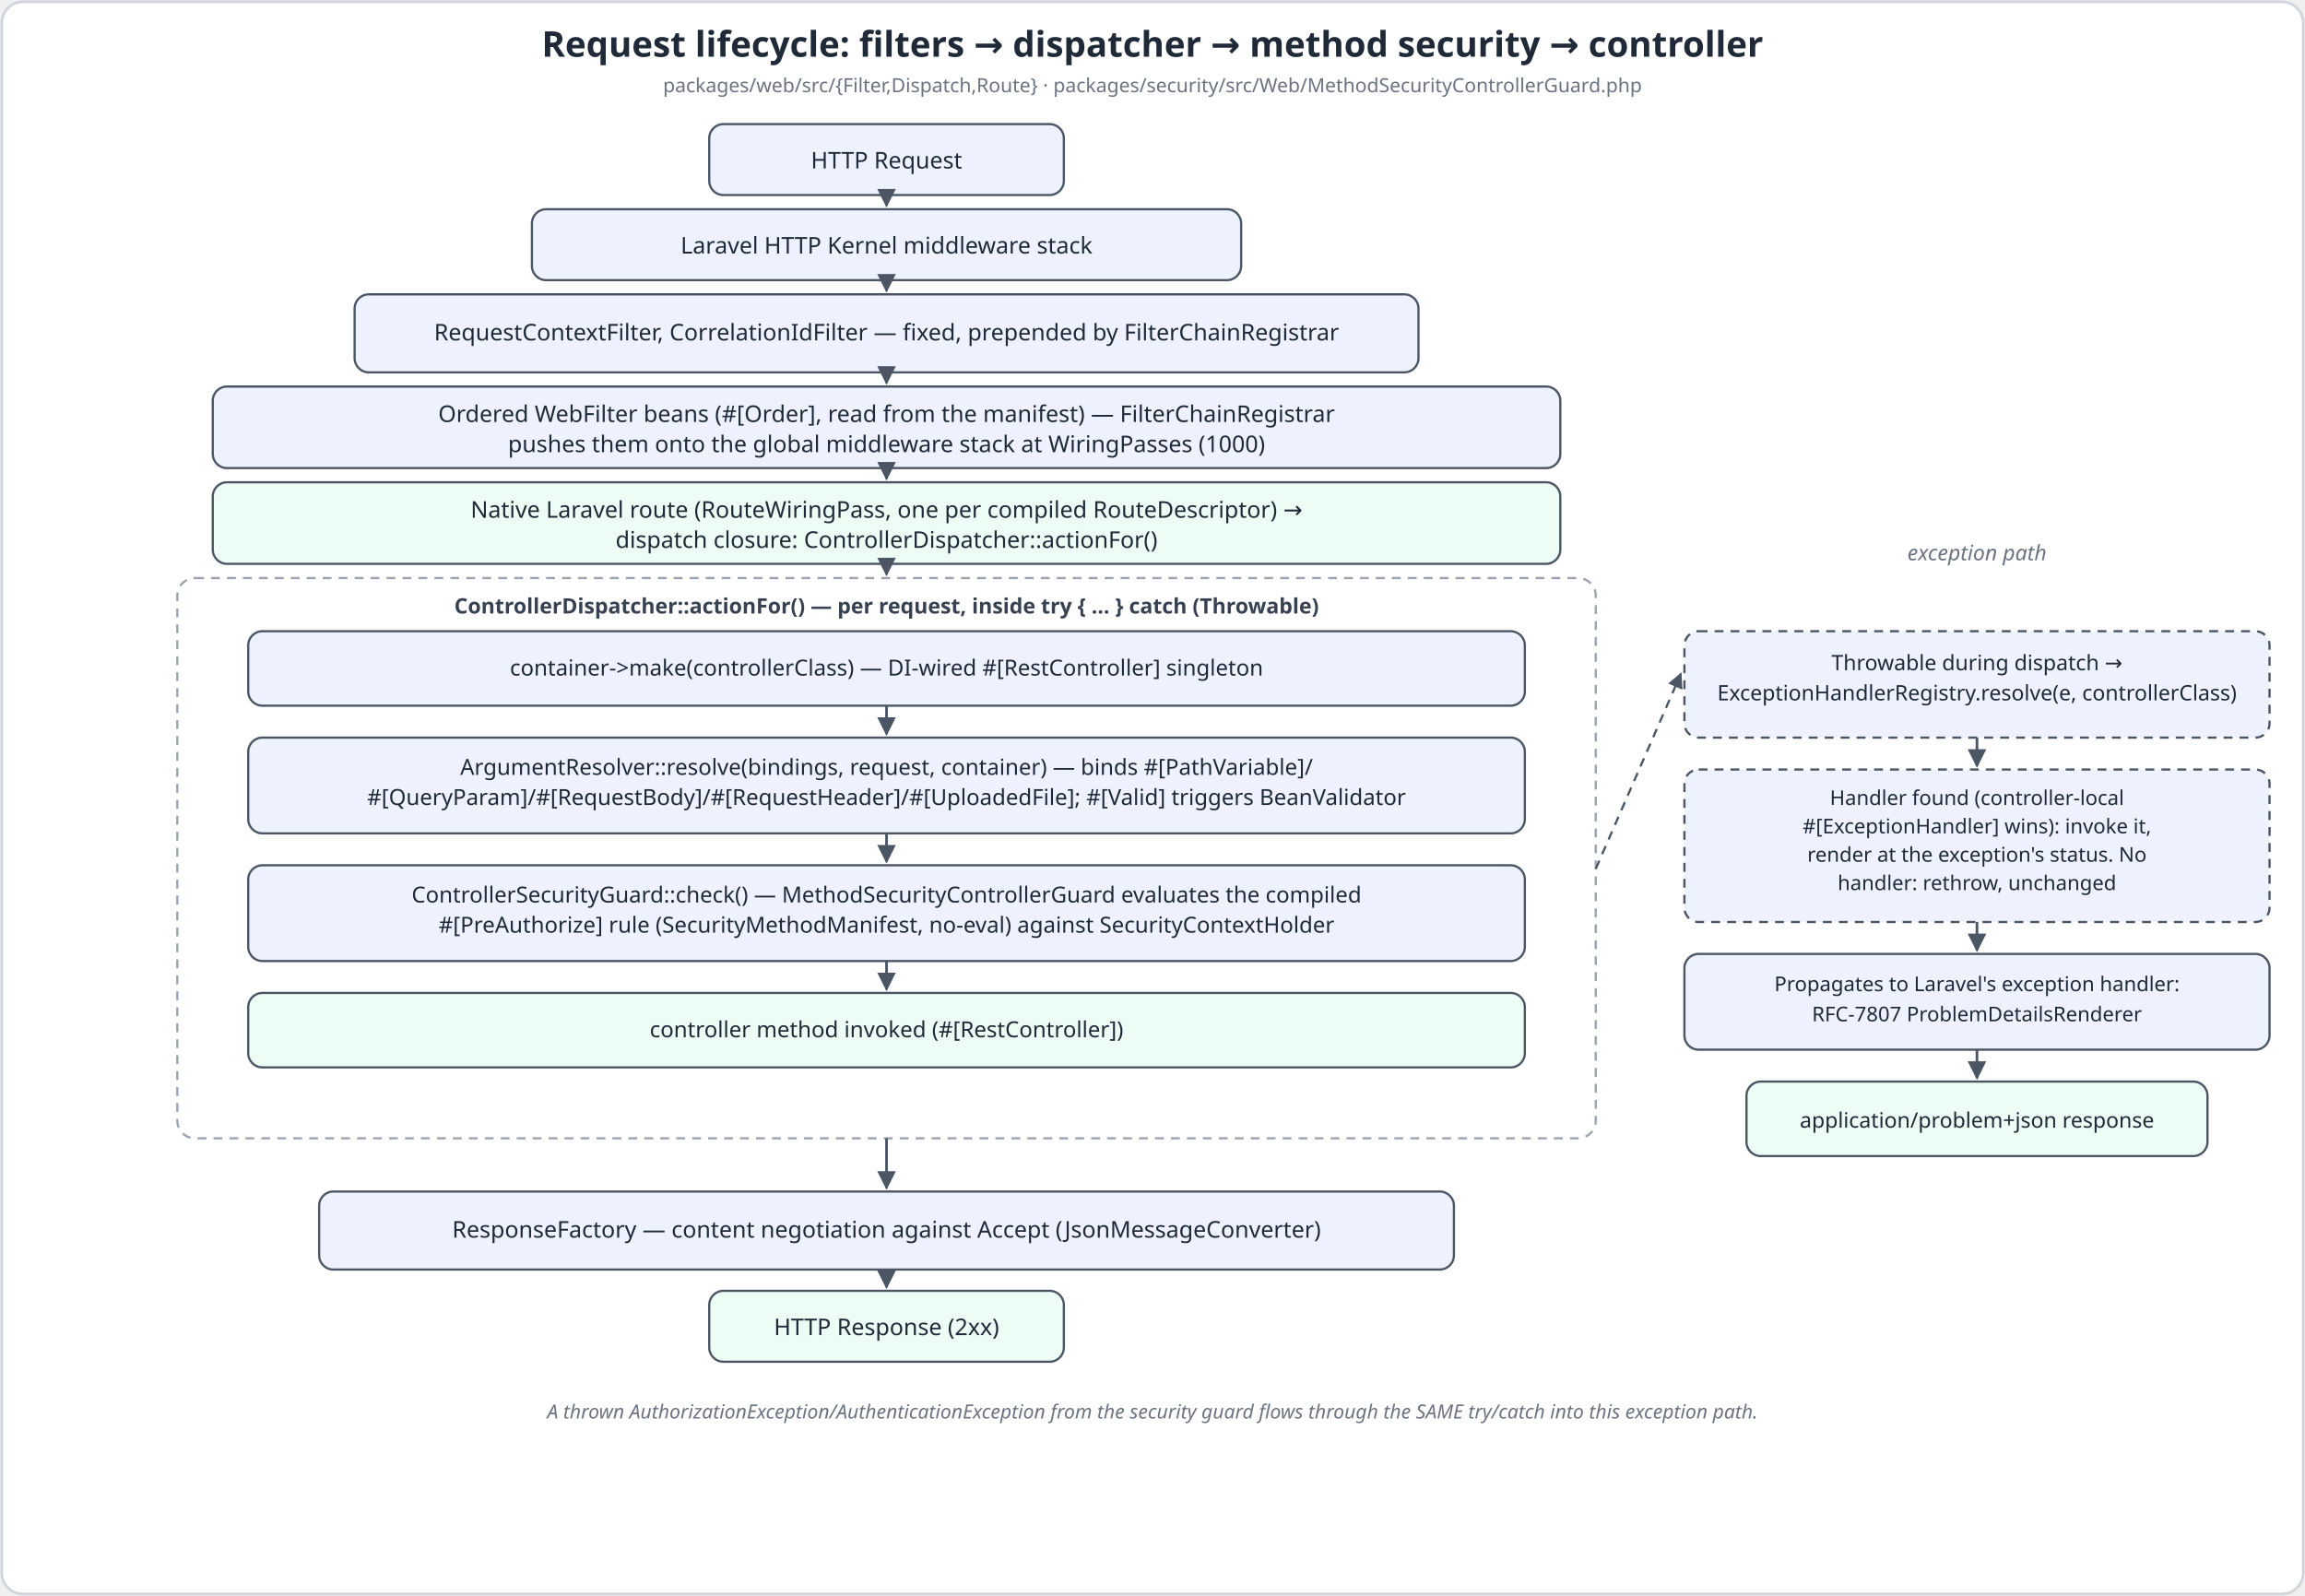
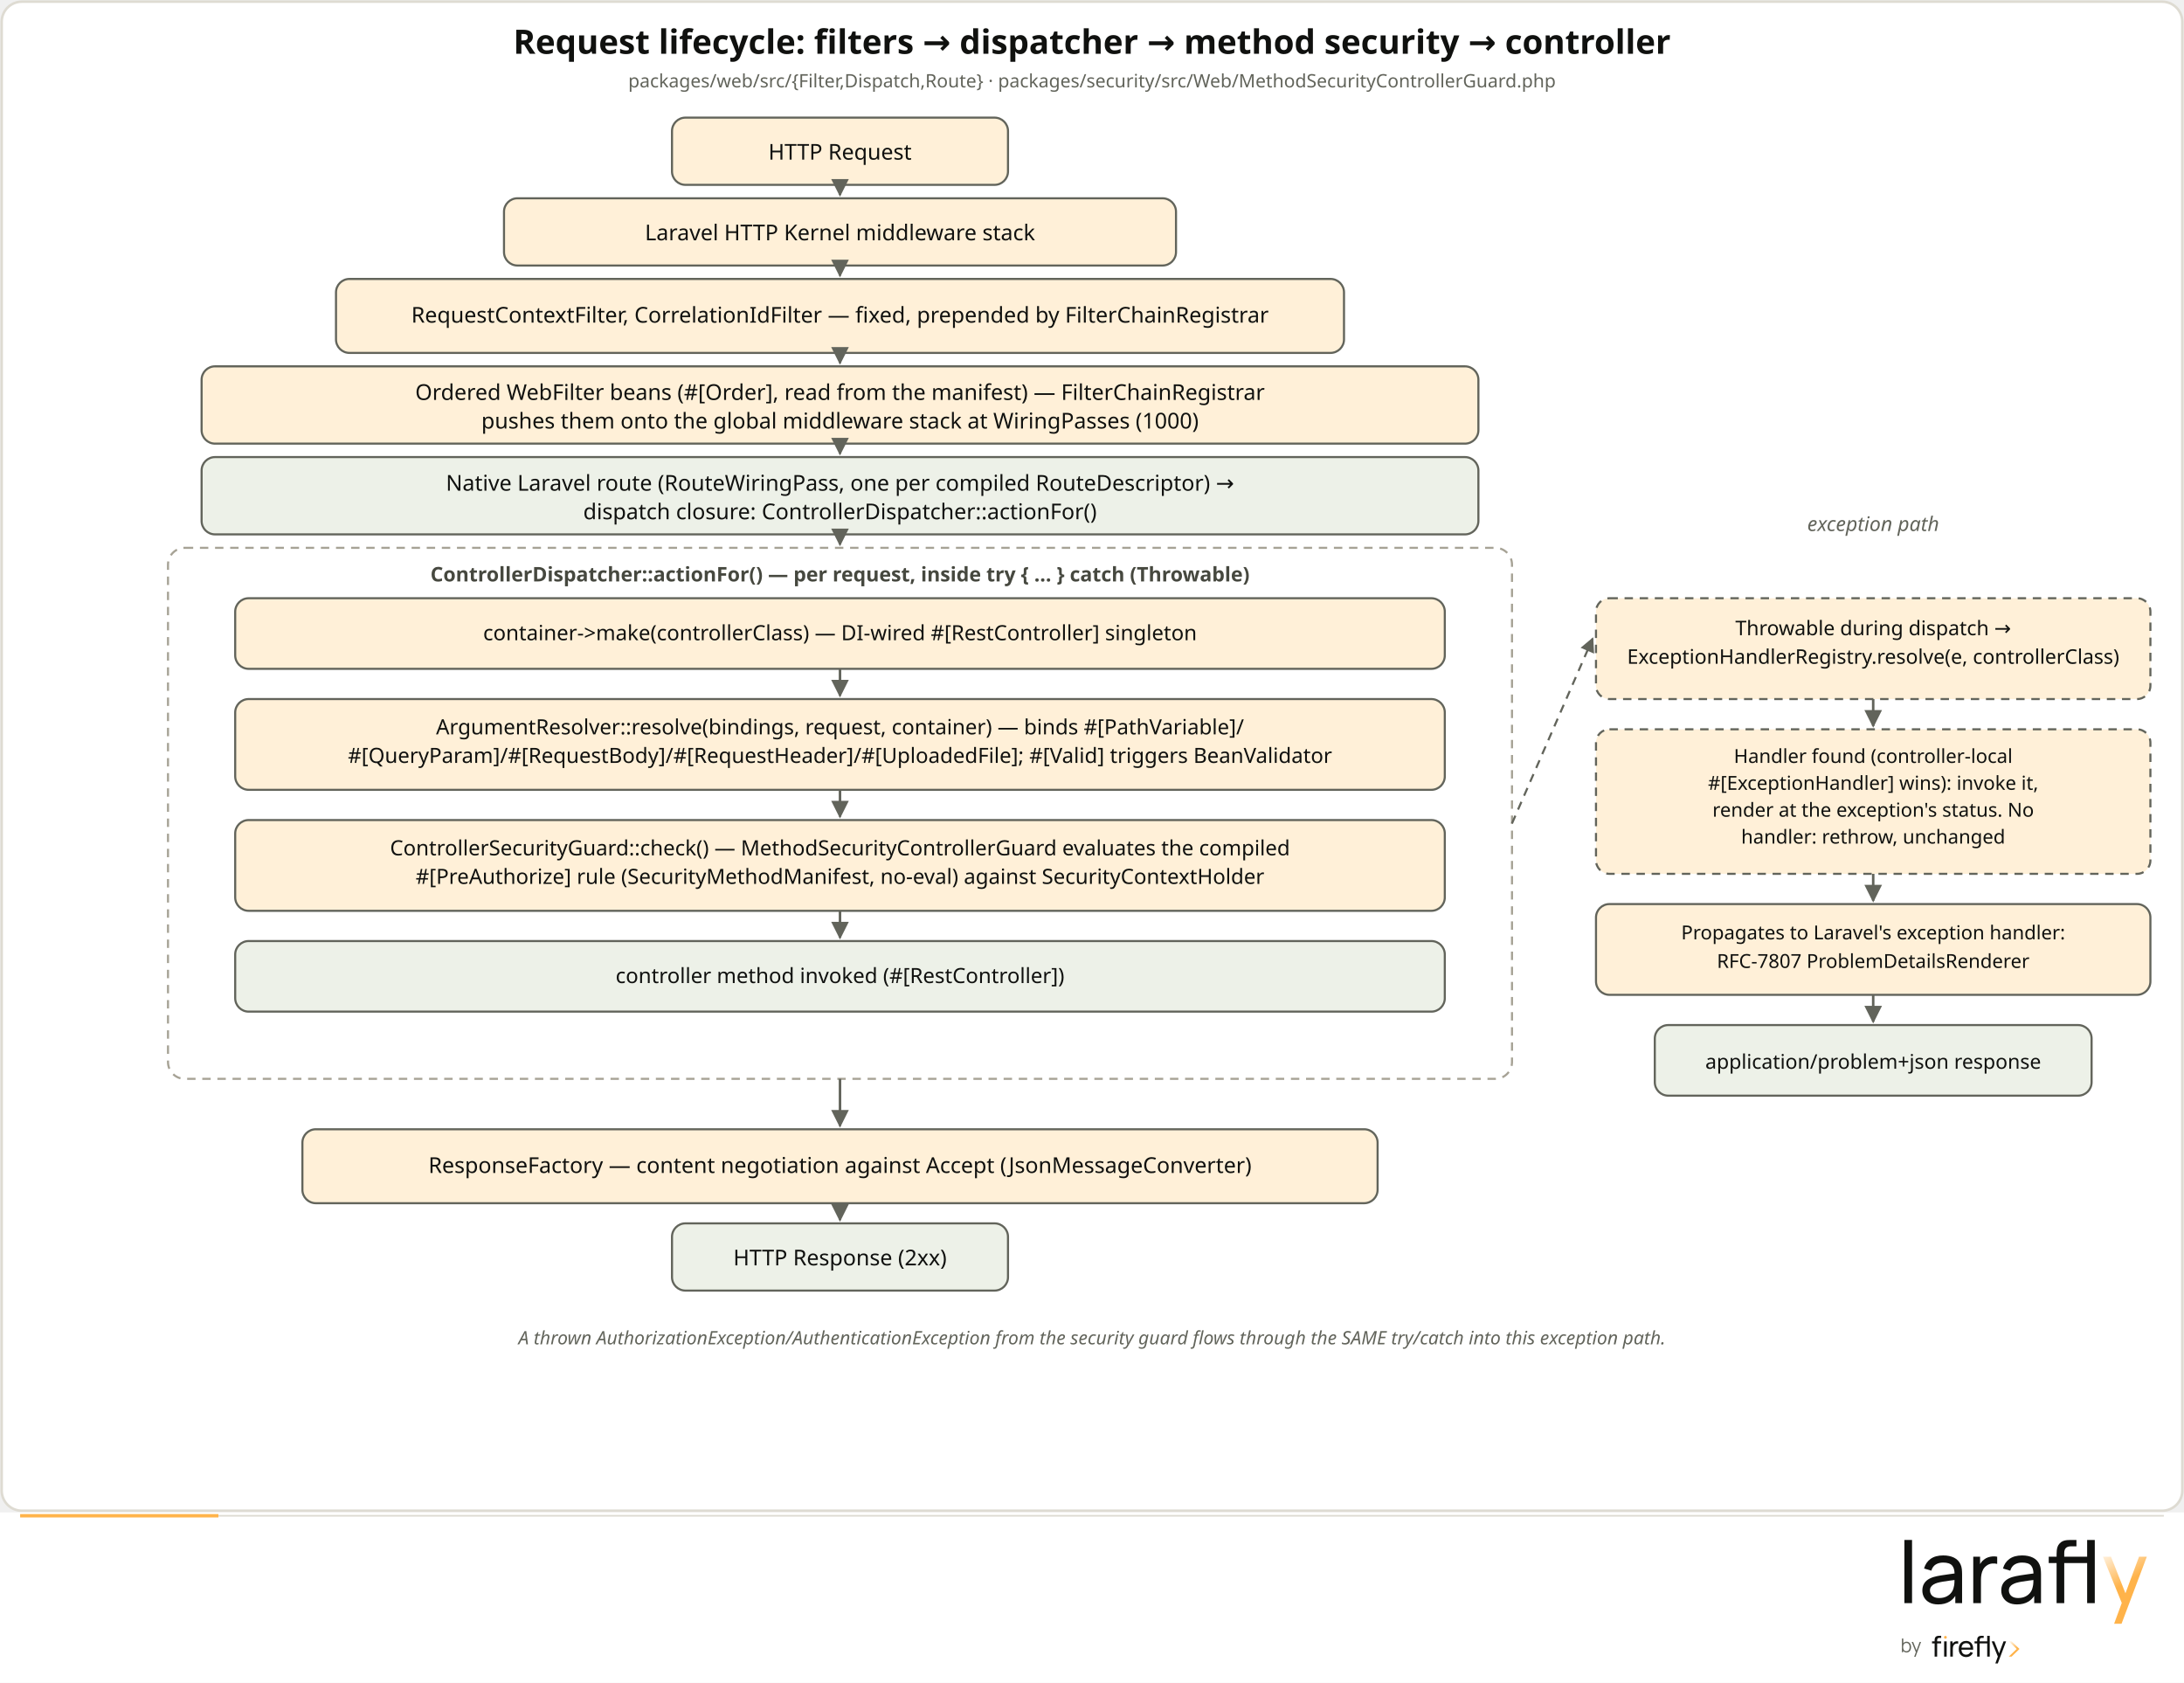
- <svg xmlns="http://www.w3.org/2000/svg" viewBox="0 0 1300 900" font-family="sans-serif">
+ <svg xmlns="http://www.w3.org/2000/svg" viewBox="0 0 1300 1001.4" font-family="sans-serif" data-original-view-box="0 0 1300 900">
  <defs>
    <marker id="rl-arrow" viewBox="0 0 10 10" refX="9" refY="5" markerWidth="7" markerHeight="7" orient="auto-start-reverse">
-       <path d="M0,0 L10,5 L0,10 z" fill="#4b5563" />
+       <path d="M0,0 L10,5 L0,10 z" fill="#62645b" />
    </marker>
  </defs>
-   <rect x="1" y="1" width="1298" height="898" rx="12" fill="#ffffff" stroke="#d1d5db" stroke-width="1.5" />
-   <text x="650" y="32" text-anchor="middle" font-size="20" font-weight="bold" fill="#1f2937">Request lifecycle: filters → dispatcher → method security → controller</text>
-   <text x="650" y="52" text-anchor="middle" font-size="11" fill="#6b7280">packages/web/src/{Filter,Dispatch,Route} · packages/security/src/Web/MethodSecurityControllerGuard.php</text>
-   <rect x="400" y="70" width="200" height="40" rx="8" fill="#eef2ff" stroke="#4b5563" stroke-width="1.25" />
-   <text x="500" y="95" text-anchor="middle" font-size="13" fill="#1f2937">HTTP Request</text>
-   <line x1="500" y1="110" x2="500" y2="116" stroke="#4b5563" stroke-width="1.5" marker-end="url(#rl-arrow)" />
-   <rect x="300" y="118" width="400" height="40" rx="8" fill="#eef2ff" stroke="#4b5563" stroke-width="1.25" />
-   <text x="500" y="143" text-anchor="middle" font-size="13" fill="#1f2937">Laravel HTTP Kernel middleware stack</text>
-   <line x1="500" y1="158" x2="500" y2="164" stroke="#4b5563" stroke-width="1.5" marker-end="url(#rl-arrow)" />
-   <rect x="200" y="166" width="600" height="44" rx="8" fill="#eef2ff" stroke="#4b5563" stroke-width="1.25" />
-   <text x="500" y="192" text-anchor="middle" font-size="13" fill="#1f2937">RequestContextFilter, CorrelationIdFilter — fixed, prepended by FilterChainRegistrar</text>
-   <line x1="500" y1="210" x2="500" y2="216" stroke="#4b5563" stroke-width="1.5" marker-end="url(#rl-arrow)" />
-   <rect x="120" y="218" width="760" height="46" rx="8" fill="#eef2ff" stroke="#4b5563" stroke-width="1.25" />
-   <text x="500" y="238" text-anchor="middle" font-size="13" fill="#1f2937">Ordered WebFilter beans (#[Order], read from the manifest) — FilterChainRegistrar</text>
-   <text x="500" y="255" text-anchor="middle" font-size="13" fill="#1f2937">pushes them onto the global middleware stack at WiringPasses (1000)</text>
-   <line x1="500" y1="264" x2="500" y2="270" stroke="#4b5563" stroke-width="1.5" marker-end="url(#rl-arrow)" />
-   <rect x="120" y="272" width="760" height="46" rx="8" fill="#ecfdf5" stroke="#4b5563" stroke-width="1.25" />
-   <text x="500" y="292" text-anchor="middle" font-size="13" fill="#1f2937">Native Laravel route (RouteWiringPass, one per compiled RouteDescriptor) →</text>
-   <text x="500" y="309" text-anchor="middle" font-size="13" fill="#1f2937">dispatch closure: ControllerDispatcher::actionFor()</text>
-   <line x1="500" y1="318" x2="500" y2="324" stroke="#4b5563" stroke-width="1.5" marker-end="url(#rl-arrow)" />
-   <rect x="100" y="326" width="800" height="316" rx="10" fill="none" stroke="#9ca3af" stroke-width="1.25" stroke-dasharray="5,4" />
-   <text x="500" y="346" text-anchor="middle" font-size="12" font-weight="bold" fill="#374151">ControllerDispatcher::actionFor() — per request, inside try { … } catch (Throwable)</text>
-   <rect x="140" y="356" width="720" height="42" rx="8" fill="#eef2ff" stroke="#4b5563" stroke-width="1.25" />
-   <text x="500" y="381" text-anchor="middle" font-size="12.5" fill="#1f2937">container-&gt;make(controllerClass) — DI-wired #[RestController] singleton</text>
-   <line x1="500" y1="398" x2="500" y2="414" stroke="#4b5563" stroke-width="1.5" marker-end="url(#rl-arrow)" />
-   <rect x="140" y="416" width="720" height="54" rx="8" fill="#eef2ff" stroke="#4b5563" stroke-width="1.25" />
-   <text x="500" y="437" text-anchor="middle" font-size="12.5" fill="#1f2937">ArgumentResolver::resolve(bindings, request, container) — binds #[PathVariable]/</text>
-   <text x="500" y="454" text-anchor="middle" font-size="12.5" fill="#1f2937">#[QueryParam]/#[RequestBody]/#[RequestHeader]/#[UploadedFile]; #[Valid] triggers BeanValidator</text>
-   <line x1="500" y1="470" x2="500" y2="486" stroke="#4b5563" stroke-width="1.5" marker-end="url(#rl-arrow)" />
-   <rect x="140" y="488" width="720" height="54" rx="8" fill="#eef2ff" stroke="#4b5563" stroke-width="1.25" />
-   <text x="500" y="509" text-anchor="middle" font-size="12.5" fill="#1f2937">ControllerSecurityGuard::check() — MethodSecurityControllerGuard evaluates the compiled</text>
-   <text x="500" y="526" text-anchor="middle" font-size="12.5" fill="#1f2937">#[PreAuthorize] rule (SecurityMethodManifest, no-eval) against SecurityContextHolder</text>
-   <line x1="500" y1="542" x2="500" y2="558" stroke="#4b5563" stroke-width="1.5" marker-end="url(#rl-arrow)" />
-   <rect x="140" y="560" width="720" height="42" rx="8" fill="#ecfdf5" stroke="#4b5563" stroke-width="1.25" />
-   <text x="500" y="585" text-anchor="middle" font-size="12.5" fill="#1f2937">controller method invoked (#[RestController])</text>
-   <line x1="500" y1="642" x2="500" y2="670" stroke="#4b5563" stroke-width="1.5" marker-end="url(#rl-arrow)" />
-   <rect x="180" y="672" width="640" height="44" rx="8" fill="#eef2ff" stroke="#4b5563" stroke-width="1.25" />
-   <text x="500" y="698" text-anchor="middle" font-size="13" fill="#1f2937">ResponseFactory — content negotiation against Accept (JsonMessageConverter)</text>
-   <line x1="500" y1="716" x2="500" y2="726" stroke="#4b5563" stroke-width="1.5" marker-end="url(#rl-arrow)" />
-   <rect x="400" y="728" width="200" height="40" rx="8" fill="#ecfdf5" stroke="#4b5563" stroke-width="1.25" />
-   <text x="500" y="753" text-anchor="middle" font-size="13" fill="#1f2937">HTTP Response (2xx)</text>
-   <text x="1115" y="316" text-anchor="middle" font-size="12" fill="#6b7280" font-style="italic">exception path</text>
-   <line x1="900" y1="490" x2="948" y2="380" stroke="#4b5563" stroke-width="1.25" stroke-dasharray="5,4" marker-end="url(#rl-arrow)" />
-   <rect x="950" y="356" width="330" height="60" rx="8" fill="#eef2ff" stroke="#4b5563" stroke-width="1.25" stroke-dasharray="5,4" />
-   <text x="1115" y="378" text-anchor="middle" font-size="12" fill="#1f2937">Throwable during dispatch →</text>
-   <text x="1115" y="395" text-anchor="middle" font-size="12" fill="#1f2937">ExceptionHandlerRegistry.resolve(e, controllerClass)</text>
-   <line x1="1115" y1="416" x2="1115" y2="432" stroke="#4b5563" stroke-width="1.5" marker-end="url(#rl-arrow)" />
-   <rect x="950" y="434" width="330" height="86" rx="8" fill="#eef2ff" stroke="#4b5563" stroke-width="1.25" stroke-dasharray="5,4" />
-   <text x="1115" y="454" text-anchor="middle" font-size="11.5" fill="#1f2937">Handler found (controller-local</text>
-   <text x="1115" y="470" text-anchor="middle" font-size="11.5" fill="#1f2937">#[ExceptionHandler] wins): invoke it,</text>
-   <text x="1115" y="486" text-anchor="middle" font-size="11.5" fill="#1f2937">render at the exception's status. No</text>
-   <text x="1115" y="502" text-anchor="middle" font-size="11.5" fill="#1f2937">handler: rethrow, unchanged</text>
-   <line x1="1115" y1="520" x2="1115" y2="536" stroke="#4b5563" stroke-width="1.5" marker-end="url(#rl-arrow)" />
-   <rect x="950" y="538" width="330" height="54" rx="8" fill="#eef2ff" stroke="#4b5563" stroke-width="1.25" />
-   <text x="1115" y="559" text-anchor="middle" font-size="11.5" fill="#1f2937">Propagates to Laravel's exception handler:</text>
-   <text x="1115" y="576" text-anchor="middle" font-size="11.5" fill="#1f2937">RFC-7807 ProblemDetailsRenderer</text>
-   <line x1="1115" y1="592" x2="1115" y2="608" stroke="#4b5563" stroke-width="1.5" marker-end="url(#rl-arrow)" />
-   <rect x="985" y="610" width="260" height="42" rx="8" fill="#ecfdf5" stroke="#4b5563" stroke-width="1.25" />
-   <text x="1115" y="636" text-anchor="middle" font-size="12" fill="#1f2937">application/problem+json response</text>
-   <text x="650" y="800" text-anchor="middle" font-size="11" fill="#6b7280" font-style="italic">A thrown AuthorizationException/AuthenticationException from the security guard flows through the SAME try/catch into this exception path.</text>
+   <rect x="1" y="1" width="1298" height="898" rx="12" fill="#ffffff" stroke="#dedbd2" stroke-width="1.5" />
+   <text x="650" y="32" text-anchor="middle" font-size="20" font-weight="bold" fill="#10110f">Request lifecycle: filters → dispatcher → method security → controller</text>
+   <text x="650" y="52" text-anchor="middle" font-size="11" fill="#62645b">packages/web/src/{Filter,Dispatch,Route} · packages/security/src/Web/MethodSecurityControllerGuard.php</text>
+   <rect x="400" y="70" width="200" height="40" rx="8" fill="#fff0d8" stroke="#62645b" stroke-width="1.25" />
+   <text x="500" y="95" text-anchor="middle" font-size="13" fill="#10110f">HTTP Request</text>
+   <line x1="500" y1="110" x2="500" y2="116" stroke="#62645b" stroke-width="1.5" marker-end="url(#rl-arrow)" />
+   <rect x="300" y="118" width="400" height="40" rx="8" fill="#fff0d8" stroke="#62645b" stroke-width="1.25" />
+   <text x="500" y="143" text-anchor="middle" font-size="13" fill="#10110f">Laravel HTTP Kernel middleware stack</text>
+   <line x1="500" y1="158" x2="500" y2="164" stroke="#62645b" stroke-width="1.5" marker-end="url(#rl-arrow)" />
+   <rect x="200" y="166" width="600" height="44" rx="8" fill="#fff0d8" stroke="#62645b" stroke-width="1.25" />
+   <text x="500" y="192" text-anchor="middle" font-size="13" fill="#10110f">RequestContextFilter, CorrelationIdFilter — fixed, prepended by FilterChainRegistrar</text>
+   <line x1="500" y1="210" x2="500" y2="216" stroke="#62645b" stroke-width="1.5" marker-end="url(#rl-arrow)" />
+   <rect x="120" y="218" width="760" height="46" rx="8" fill="#fff0d8" stroke="#62645b" stroke-width="1.25" />
+   <text x="500" y="238" text-anchor="middle" font-size="13" fill="#10110f">Ordered WebFilter beans (#[Order], read from the manifest) — FilterChainRegistrar</text>
+   <text x="500" y="255" text-anchor="middle" font-size="13" fill="#10110f">pushes them onto the global middleware stack at WiringPasses (1000)</text>
+   <line x1="500" y1="264" x2="500" y2="270" stroke="#62645b" stroke-width="1.5" marker-end="url(#rl-arrow)" />
+   <rect x="120" y="272" width="760" height="46" rx="8" fill="#edf1e8" stroke="#62645b" stroke-width="1.25" />
+   <text x="500" y="292" text-anchor="middle" font-size="13" fill="#10110f">Native Laravel route (RouteWiringPass, one per compiled RouteDescriptor) →</text>
+   <text x="500" y="309" text-anchor="middle" font-size="13" fill="#10110f">dispatch closure: ControllerDispatcher::actionFor()</text>
+   <line x1="500" y1="318" x2="500" y2="324" stroke="#62645b" stroke-width="1.5" marker-end="url(#rl-arrow)" />
+   <rect x="100" y="326" width="800" height="316" rx="10" fill="none" stroke="#a6a295" stroke-width="1.25" stroke-dasharray="5,4" />
+   <text x="500" y="346" text-anchor="middle" font-size="12" font-weight="bold" fill="#46483f">ControllerDispatcher::actionFor() — per request, inside try { … } catch (Throwable)</text>
+   <rect x="140" y="356" width="720" height="42" rx="8" fill="#fff0d8" stroke="#62645b" stroke-width="1.25" />
+   <text x="500" y="381" text-anchor="middle" font-size="12.5" fill="#10110f">container-&gt;make(controllerClass) — DI-wired #[RestController] singleton</text>
+   <line x1="500" y1="398" x2="500" y2="414" stroke="#62645b" stroke-width="1.5" marker-end="url(#rl-arrow)" />
+   <rect x="140" y="416" width="720" height="54" rx="8" fill="#fff0d8" stroke="#62645b" stroke-width="1.25" />
+   <text x="500" y="437" text-anchor="middle" font-size="12.5" fill="#10110f">ArgumentResolver::resolve(bindings, request, container) — binds #[PathVariable]/</text>
+   <text x="500" y="454" text-anchor="middle" font-size="12.5" fill="#10110f">#[QueryParam]/#[RequestBody]/#[RequestHeader]/#[UploadedFile]; #[Valid] triggers BeanValidator</text>
+   <line x1="500" y1="470" x2="500" y2="486" stroke="#62645b" stroke-width="1.5" marker-end="url(#rl-arrow)" />
+   <rect x="140" y="488" width="720" height="54" rx="8" fill="#fff0d8" stroke="#62645b" stroke-width="1.25" />
+   <text x="500" y="509" text-anchor="middle" font-size="12.5" fill="#10110f">ControllerSecurityGuard::check() — MethodSecurityControllerGuard evaluates the compiled</text>
+   <text x="500" y="526" text-anchor="middle" font-size="12.5" fill="#10110f">#[PreAuthorize] rule (SecurityMethodManifest, no-eval) against SecurityContextHolder</text>
+   <line x1="500" y1="542" x2="500" y2="558" stroke="#62645b" stroke-width="1.5" marker-end="url(#rl-arrow)" />
+   <rect x="140" y="560" width="720" height="42" rx="8" fill="#edf1e8" stroke="#62645b" stroke-width="1.25" />
+   <text x="500" y="585" text-anchor="middle" font-size="12.5" fill="#10110f">controller method invoked (#[RestController])</text>
+   <line x1="500" y1="642" x2="500" y2="670" stroke="#62645b" stroke-width="1.5" marker-end="url(#rl-arrow)" />
+   <rect x="180" y="672" width="640" height="44" rx="8" fill="#fff0d8" stroke="#62645b" stroke-width="1.25" />
+   <text x="500" y="698" text-anchor="middle" font-size="13" fill="#10110f">ResponseFactory — content negotiation against Accept (JsonMessageConverter)</text>
+   <line x1="500" y1="716" x2="500" y2="726" stroke="#62645b" stroke-width="1.5" marker-end="url(#rl-arrow)" />
+   <rect x="400" y="728" width="200" height="40" rx="8" fill="#edf1e8" stroke="#62645b" stroke-width="1.25" />
+   <text x="500" y="753" text-anchor="middle" font-size="13" fill="#10110f">HTTP Response (2xx)</text>
+   <text x="1115" y="316" text-anchor="middle" font-size="12" fill="#62645b" font-style="italic">exception path</text>
+   <line x1="900" y1="490" x2="948" y2="380" stroke="#62645b" stroke-width="1.25" stroke-dasharray="5,4" marker-end="url(#rl-arrow)" />
+   <rect x="950" y="356" width="330" height="60" rx="8" fill="#fff0d8" stroke="#62645b" stroke-width="1.25" stroke-dasharray="5,4" />
+   <text x="1115" y="378" text-anchor="middle" font-size="12" fill="#10110f">Throwable during dispatch →</text>
+   <text x="1115" y="395" text-anchor="middle" font-size="12" fill="#10110f">ExceptionHandlerRegistry.resolve(e, controllerClass)</text>
+   <line x1="1115" y1="416" x2="1115" y2="432" stroke="#62645b" stroke-width="1.5" marker-end="url(#rl-arrow)" />
+   <rect x="950" y="434" width="330" height="86" rx="8" fill="#fff0d8" stroke="#62645b" stroke-width="1.25" stroke-dasharray="5,4" />
+   <text x="1115" y="454" text-anchor="middle" font-size="11.5" fill="#10110f">Handler found (controller-local</text>
+   <text x="1115" y="470" text-anchor="middle" font-size="11.5" fill="#10110f">#[ExceptionHandler] wins): invoke it,</text>
+   <text x="1115" y="486" text-anchor="middle" font-size="11.5" fill="#10110f">render at the exception's status. No</text>
+   <text x="1115" y="502" text-anchor="middle" font-size="11.5" fill="#10110f">handler: rethrow, unchanged</text>
+   <line x1="1115" y1="520" x2="1115" y2="536" stroke="#62645b" stroke-width="1.5" marker-end="url(#rl-arrow)" />
+   <rect x="950" y="538" width="330" height="54" rx="8" fill="#fff0d8" stroke="#62645b" stroke-width="1.25" />
+   <text x="1115" y="559" text-anchor="middle" font-size="11.5" fill="#10110f">Propagates to Laravel's exception handler:</text>
+   <text x="1115" y="576" text-anchor="middle" font-size="11.5" fill="#10110f">RFC-7807 ProblemDetailsRenderer</text>
+   <line x1="1115" y1="592" x2="1115" y2="608" stroke="#62645b" stroke-width="1.5" marker-end="url(#rl-arrow)" />
+   <rect x="985" y="610" width="260" height="42" rx="8" fill="#edf1e8" stroke="#62645b" stroke-width="1.25" />
+   <text x="1115" y="636" text-anchor="middle" font-size="12" fill="#10110f">application/problem+json response</text>
+   <text x="650" y="800" text-anchor="middle" font-size="11" fill="#62645b" font-style="italic">A thrown AuthorizationException/AuthenticationException from the security guard flows through the SAME try/catch into this exception path.</text>
+   <g data-framework-brand="2026-10-08" aria-hidden="true">
+     <rect x="0" y="900" width="1300" height="101.4" fill="#ffffff" />
+     <path d="M12 902H1288" stroke="#dedbd2" stroke-width="1" />
+     <path d="M12 902H130" stroke="#ffb34a" stroke-width="2" />
+     <svg width="165.83" height="88.4" viewBox="0 0 453.96 242" x="1122.17" y="906.5" aria-hidden="true">
+       <g fill="#10110f" transform="translate(20 130) scale(0.07 -0.07)">
+         <g transform="translate(0 0)">
+           <path d="M160 0L160 1470L338 1470L338 0Z" />
+         </g>
+         <g transform="translate(498 0)">
+           <path d="M447 -30Q326 -30 244.5 14.5Q163 59 121.5 132Q80 205 80 292Q80 377 112.5 439.5Q145 502 204 543.5Q263 585 345 609Q422 630 517.5 645.5Q613 661 711 674Q773 682 830 690Q827 813 773 875Q712 944 564 944Q466 944 392.5 899.5Q319 855 289 755L120 806Q159 948 271 1029Q383 1110 566 1110Q713 1110 818.5 1057.5Q924 1005 970 899Q993 849 999 790.5Q1005 732 1005 668L1005 0L847 0L847 168Q793 86 714 37Q604 -30 447 -30ZM474 119Q570 119 640.5 153.5Q711 188 754 244.5Q797 301 810 368Q825 418 827 480Q827 513 828 538Q773 531 719 524Q635 513 560 500.5Q485 488 425 471Q381 457 342.5 435Q304 413 280.5 378.5Q257 344 257 293Q257 249 279.5 209Q302 169 349.5 144Q397 119 474 119Z" />
+         </g>
+         <g transform="translate(1623 0)">
+           <path d="M140 0L140 1080L299 1080L299 908Q310 927 323 945Q353 987 391 1014Q433 1048 486 1066Q539 1084 594 1087.5Q649 1091 697 1080L697 913Q641 928 574 921Q507 914 450 872Q398 835 369.5 782Q341 729 330 667.5Q319 606 319 542L319 0Z" />
+         </g>
+         <g transform="translate(2335 0)">
+           <path d="M447 -30Q326 -30 244.5 14.5Q163 59 121.5 132Q80 205 80 292Q80 377 112.5 439.5Q145 502 204 543.5Q263 585 345 609Q422 630 517.5 645.5Q613 661 711 674Q773 682 830 690Q827 813 773 875Q712 944 564 944Q466 944 392.5 899.5Q319 855 289 755L120 806Q159 948 271 1029Q383 1110 566 1110Q713 1110 818.5 1057.5Q924 1005 970 899Q993 849 999 790.5Q1005 732 1005 668L1005 0L847 0L847 168Q793 86 714 37Q604 -30 447 -30ZM474 119Q570 119 640.5 153.5Q711 188 754 244.5Q797 301 810 368Q825 418 827 480Q827 513 828 538Q773 531 719 524Q635 513 560 500.5Q485 488 425 471Q381 457 342.5 435Q304 413 280.5 378.5Q257 344 257 293Q257 249 279.5 209Q302 169 349.5 144Q397 119 474 119Z" />
+         </g>
+         <g transform="translate(3460 0)">
+           <path d="M243 0L243 933L60 933L60 1080L243 1080L243 1139Q243 1181 247 1224.5Q251 1268 265 1309.5Q279 1351 311 1386Q348 1427 392 1444.5Q436 1462 481.5 1466Q527 1470 568 1470L705 1470L705 1322L578 1322Q499 1322 460 1283.5Q421 1245 421 1167L421 1080L954 1080L954 1470L1132 1470L1132 0L954 0L954 933L421 933L421 0Z" />
+         </g>
+         <g transform="translate(4752 0)">
+           <g data-family-terminal="trail-y">
+             <defs>
+               <linearGradient id="brand-8b66ce0863-logo-family-larafly-20-130-140" gradientUnits="userSpaceOnUse" x1="30" y1="1080" x2="554" y2="230">
+                 <stop offset="0" stop-color="#ffb34a" stop-opacity="0.2" />
+                 <stop offset="0.8" stop-color="#ffb34a" stop-opacity="1" />
+               </linearGradient>
+             </defs>
+             <path d="M290 -480L468 4L30 1080L217 1080L554 230L870 1080L1051 1080L463 -480Z" fill="url(#brand-8b66ce0863-logo-family-larafly-20-130-140)" />
+           </g>
+         </g>
+       </g>
+       <g fill="#62645b" transform="translate(25 210) scale(0.0155 -0.0155)">
+         <path d="M625 -30Q476 -30 373 46Q314 89 271 150L271 0L139 0L139 1440L287 1440L287 953Q325 1001 375 1036Q479 1110 631 1110Q779 1110 885 1035Q991 960 1047.5 831Q1104 702 1104 541Q1104 379 1047 250Q990 121 883 45.5Q776 -30 625 -30ZM610 107Q723 107 798 164Q873 221 910.5 319.5Q948 418 948 541Q948 663 911 761Q874 859 798.5 916Q723 973 607 973Q494 973 419.5 918Q345 863 308 765.5Q271 668 271 541Q271 416 308 317.5Q345 219 420 163Q495 107 610 107Z" transform="translate(0 0)" />
+         <path d="M294 -480L472 3L33 1080L189 1080L544 192L871 1080L1021 1080L441 -480Z" transform="translate(1131 0)" />
+       </g>
+       <svg x="76" y="183" width="143" height="45.48" viewBox="5 -148 619.4 197">
+         <defs>
+           <linearGradient id="brand-8b66ce0863-logo-firefly-trail" gradientUnits="userSpaceOnUse" x1="567.4" y1="-108" x2="623.4" y2="-54">
+             <stop offset="0" stop-color="#ffb34a" stop-opacity="0.2" />
+             <stop offset="0.8" stop-color="#ffb34a" stop-opacity="1" />
+           </linearGradient>
+         </defs>
+         <path d="M24.3 0L24.3 -93.3L6 -93.3L6 -108L24.3 -108L24.3 -113.9Q24.3 -118.1 24.7 -122.45Q25.1 -126.8 26.5 -130.95Q27.9 -135.1 31.1 -138.6Q34.8 -142.7 39.2 -144.45Q43.6 -146.2 48.15 -146.6Q52.7 -147 56.8 -147L70.5 -147L70.5 -132.2L57.8 -132.2Q49.9 -132.2 46 -128.35Q42.1 -124.5 42.1 -116.7L42.1 -108L70.5 -108L70.5 -93.3L42.1 -93.3L42.1 0ZM91.5 0L91.5 -108L109.3 -108L109.3 0ZM134.8 0L134.8 -108L150.7 -108L150.7 -90.8Q151.8 -92.7 153.1 -94.5Q156.1 -98.7 159.9 -101.4Q164.1 -104.8 169.4 -106.6Q174.7 -108.4 180.2 -108.75Q185.7 -109.1 190.5 -108L190.5 -91.3Q184.9 -92.8 178.2 -92.1Q171.5 -91.4 165.8 -87.2Q160.6 -83.5 157.75 -78.2Q154.9 -72.9 153.8 -66.75Q152.7 -60.6 152.7 -54.2L152.7 0ZM247.3 3Q231.4 3 219.55 -4.05Q207.7 -11.1 201.1 -23.75Q194.5 -36.4 194.5 -53.3Q194.5 -71 201 -83.95Q207.5 -96.9 219.15 -103.95Q230.8 -111 246.5 -111Q262.8 -111 274.25 -103.5Q285.7 -96 291.45 -82.1Q297.2 -68.2 296.4 -49L213.6 -49Q214.6 -33.5 222 -24.4Q230.6 -13.9 246.5 -13.9Q257.2 -13.9 265.1 -18.8Q273 -23.7 277.5 -32.9L294.6 -27Q288.3 -12.7 275.65 -4.85Q263 3 247.3 3ZM277.9 -63.3Q276.5 -77.4 270.3 -85.2Q262.5 -95 247.1 -95Q230.6 -95 222 -84.4Q215.5 -76.4 213.9 -63.3ZM324.4 0L324.4 -93.3L306.1 -93.3L306.1 -108L324.4 -108L324.4 -113.9Q324.4 -118.1 324.8 -122.45Q325.2 -126.8 326.6 -130.95Q328 -135.1 331.2 -138.6Q334.9 -142.7 339.3 -144.45Q343.7 -146.2 348.25 -146.6Q352.8 -147 356.9 -147L370.6 -147L370.6 -132.2L357.9 -132.2Q350 -132.2 346.1 -128.35Q342.2 -124.5 342.2 -116.7L342.2 -108L395.5 -108L395.5 -147L413.3 -147L413.3 0L395.5 0L395.5 -93.3L342.2 -93.3L342.2 0ZM452.8 48L470.6 -0.4L426.8 -108L445.5 -108L479.2 -23L510.8 -108L528.9 -108L470.1 48Z" fill="#10110f" />
+         <circle cx="100.4" cy="-136.3" r="9.97" fill="#ffb34a" />
+         <path d="M567.4 -108L623.4 -54L603.4 -54L547.4 -108Z" fill="url(#brand-8b66ce0863-logo-firefly-trail)" />
+         <path d="M623.4 -54L567.4 0L547.4 0L603.4 -54Z" fill="#ffb34a" />
+       </svg>
+     </svg>
+   </g>
</svg>
